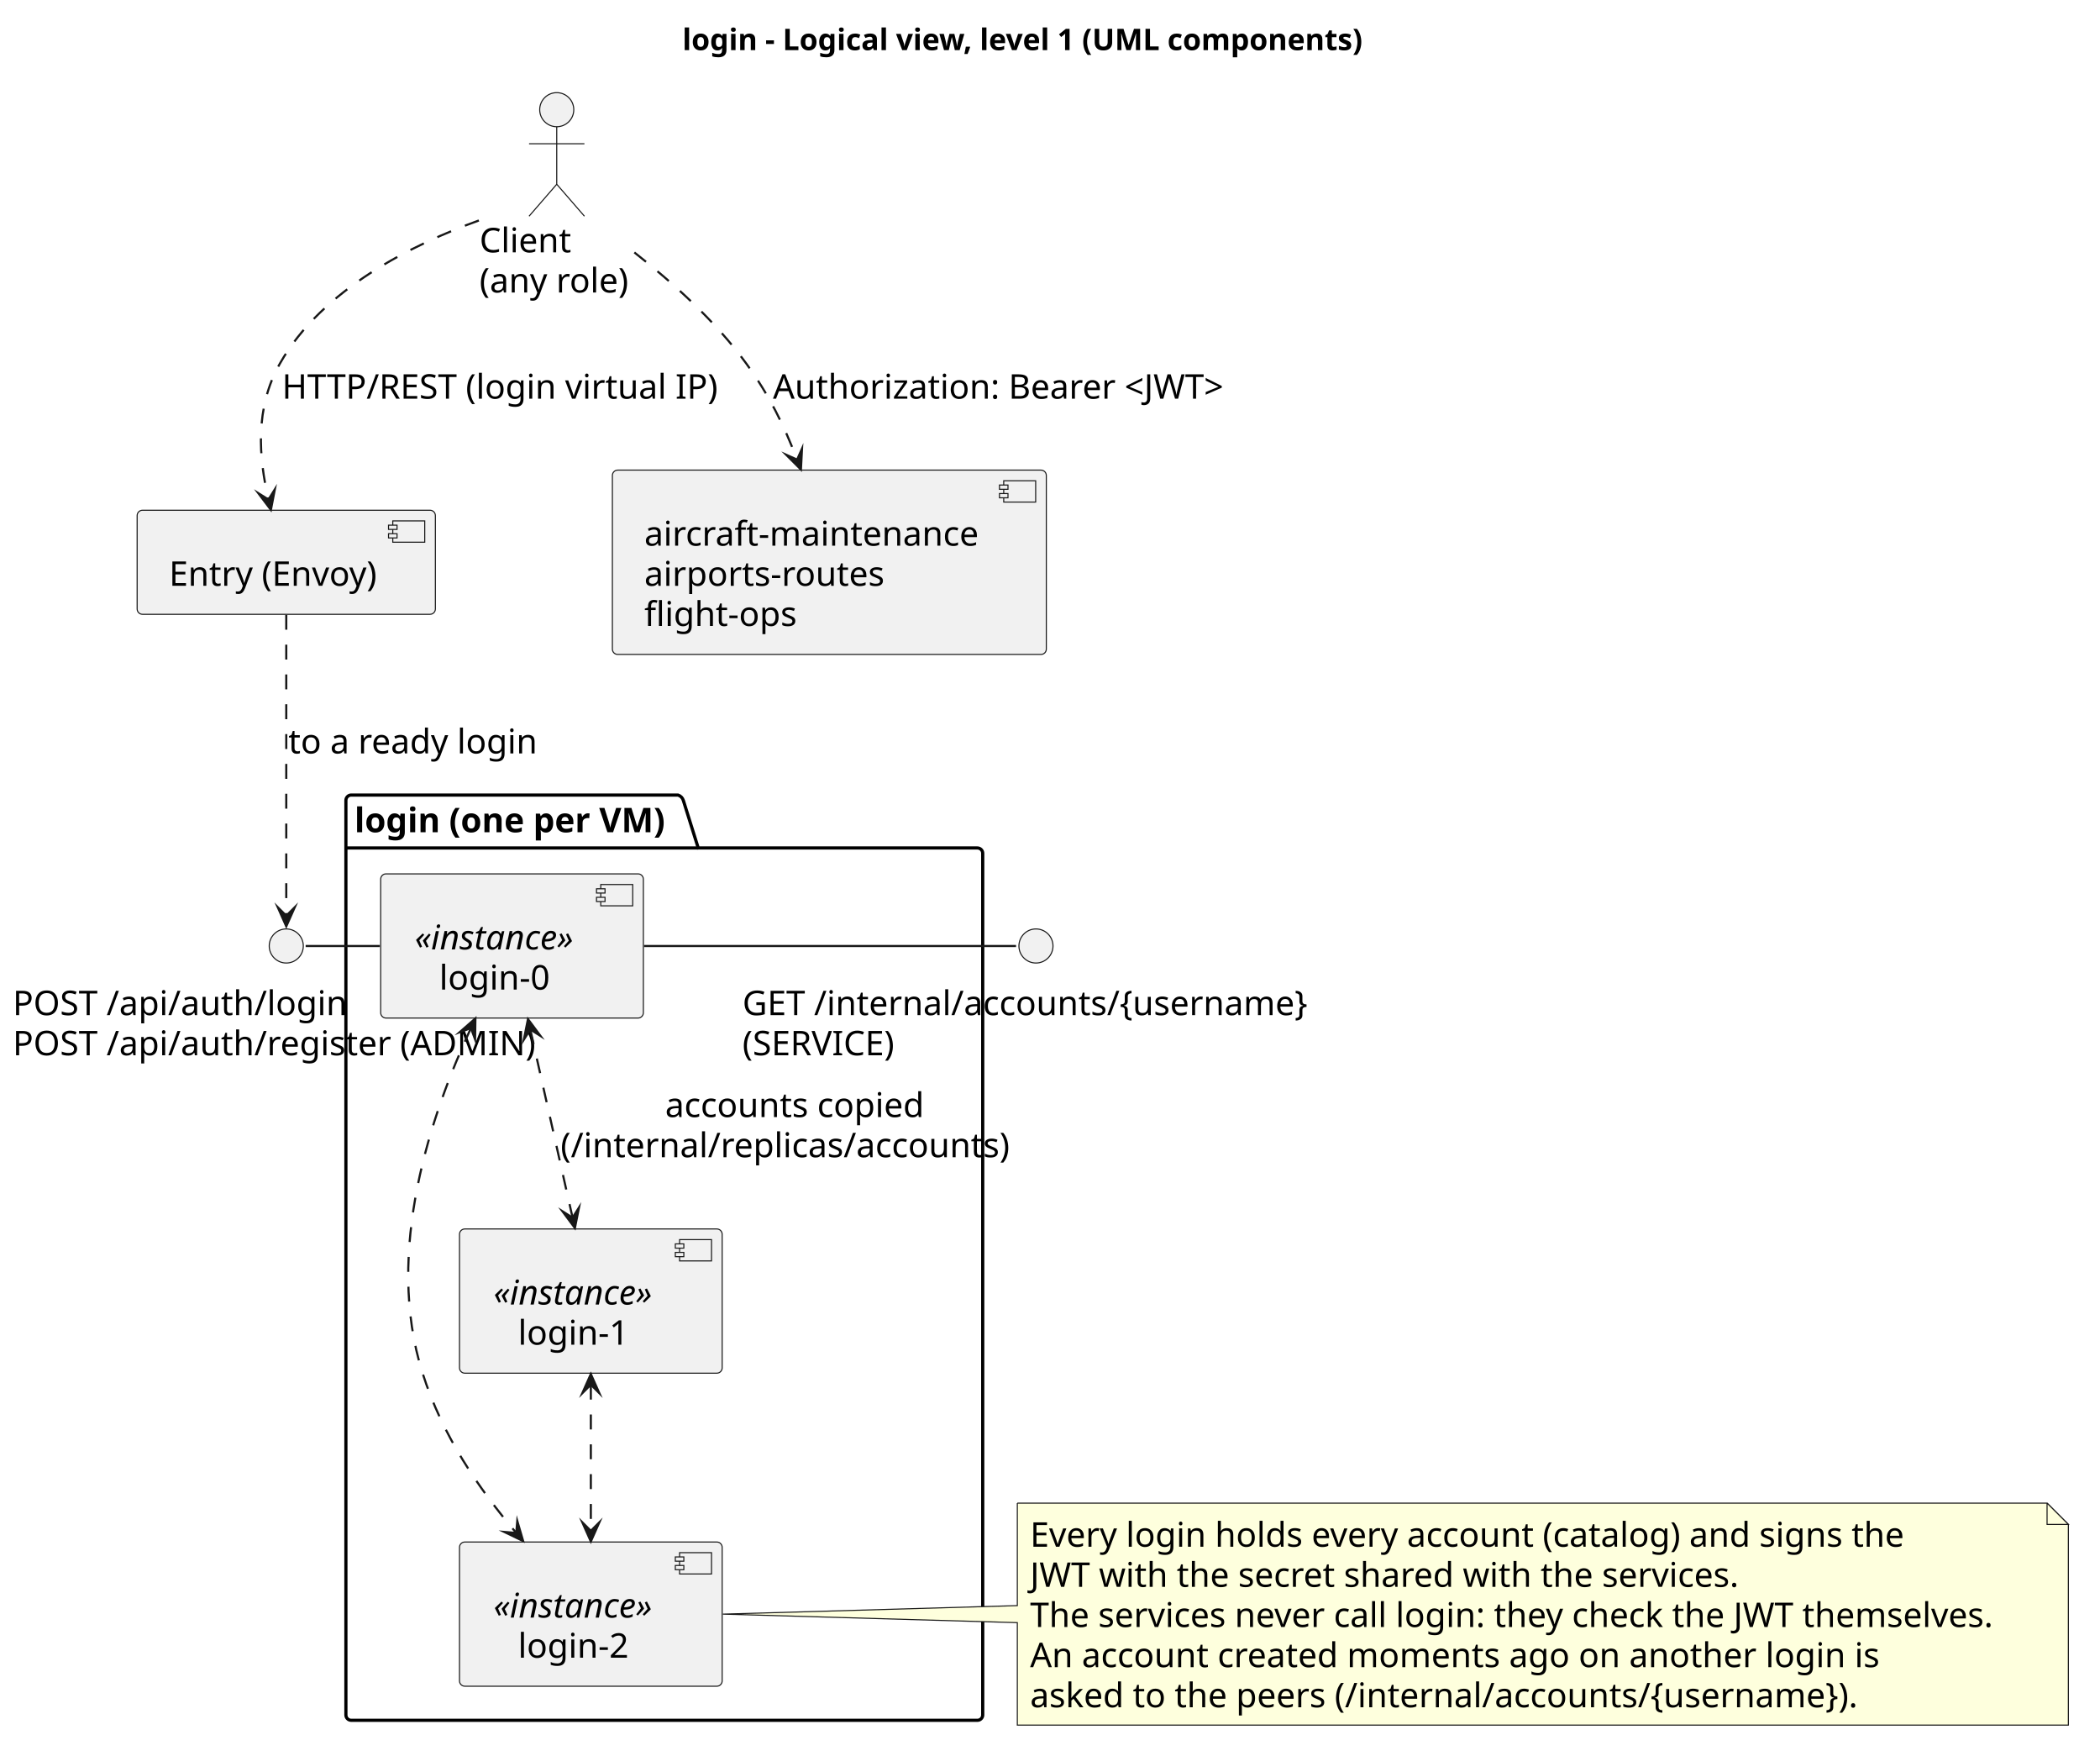
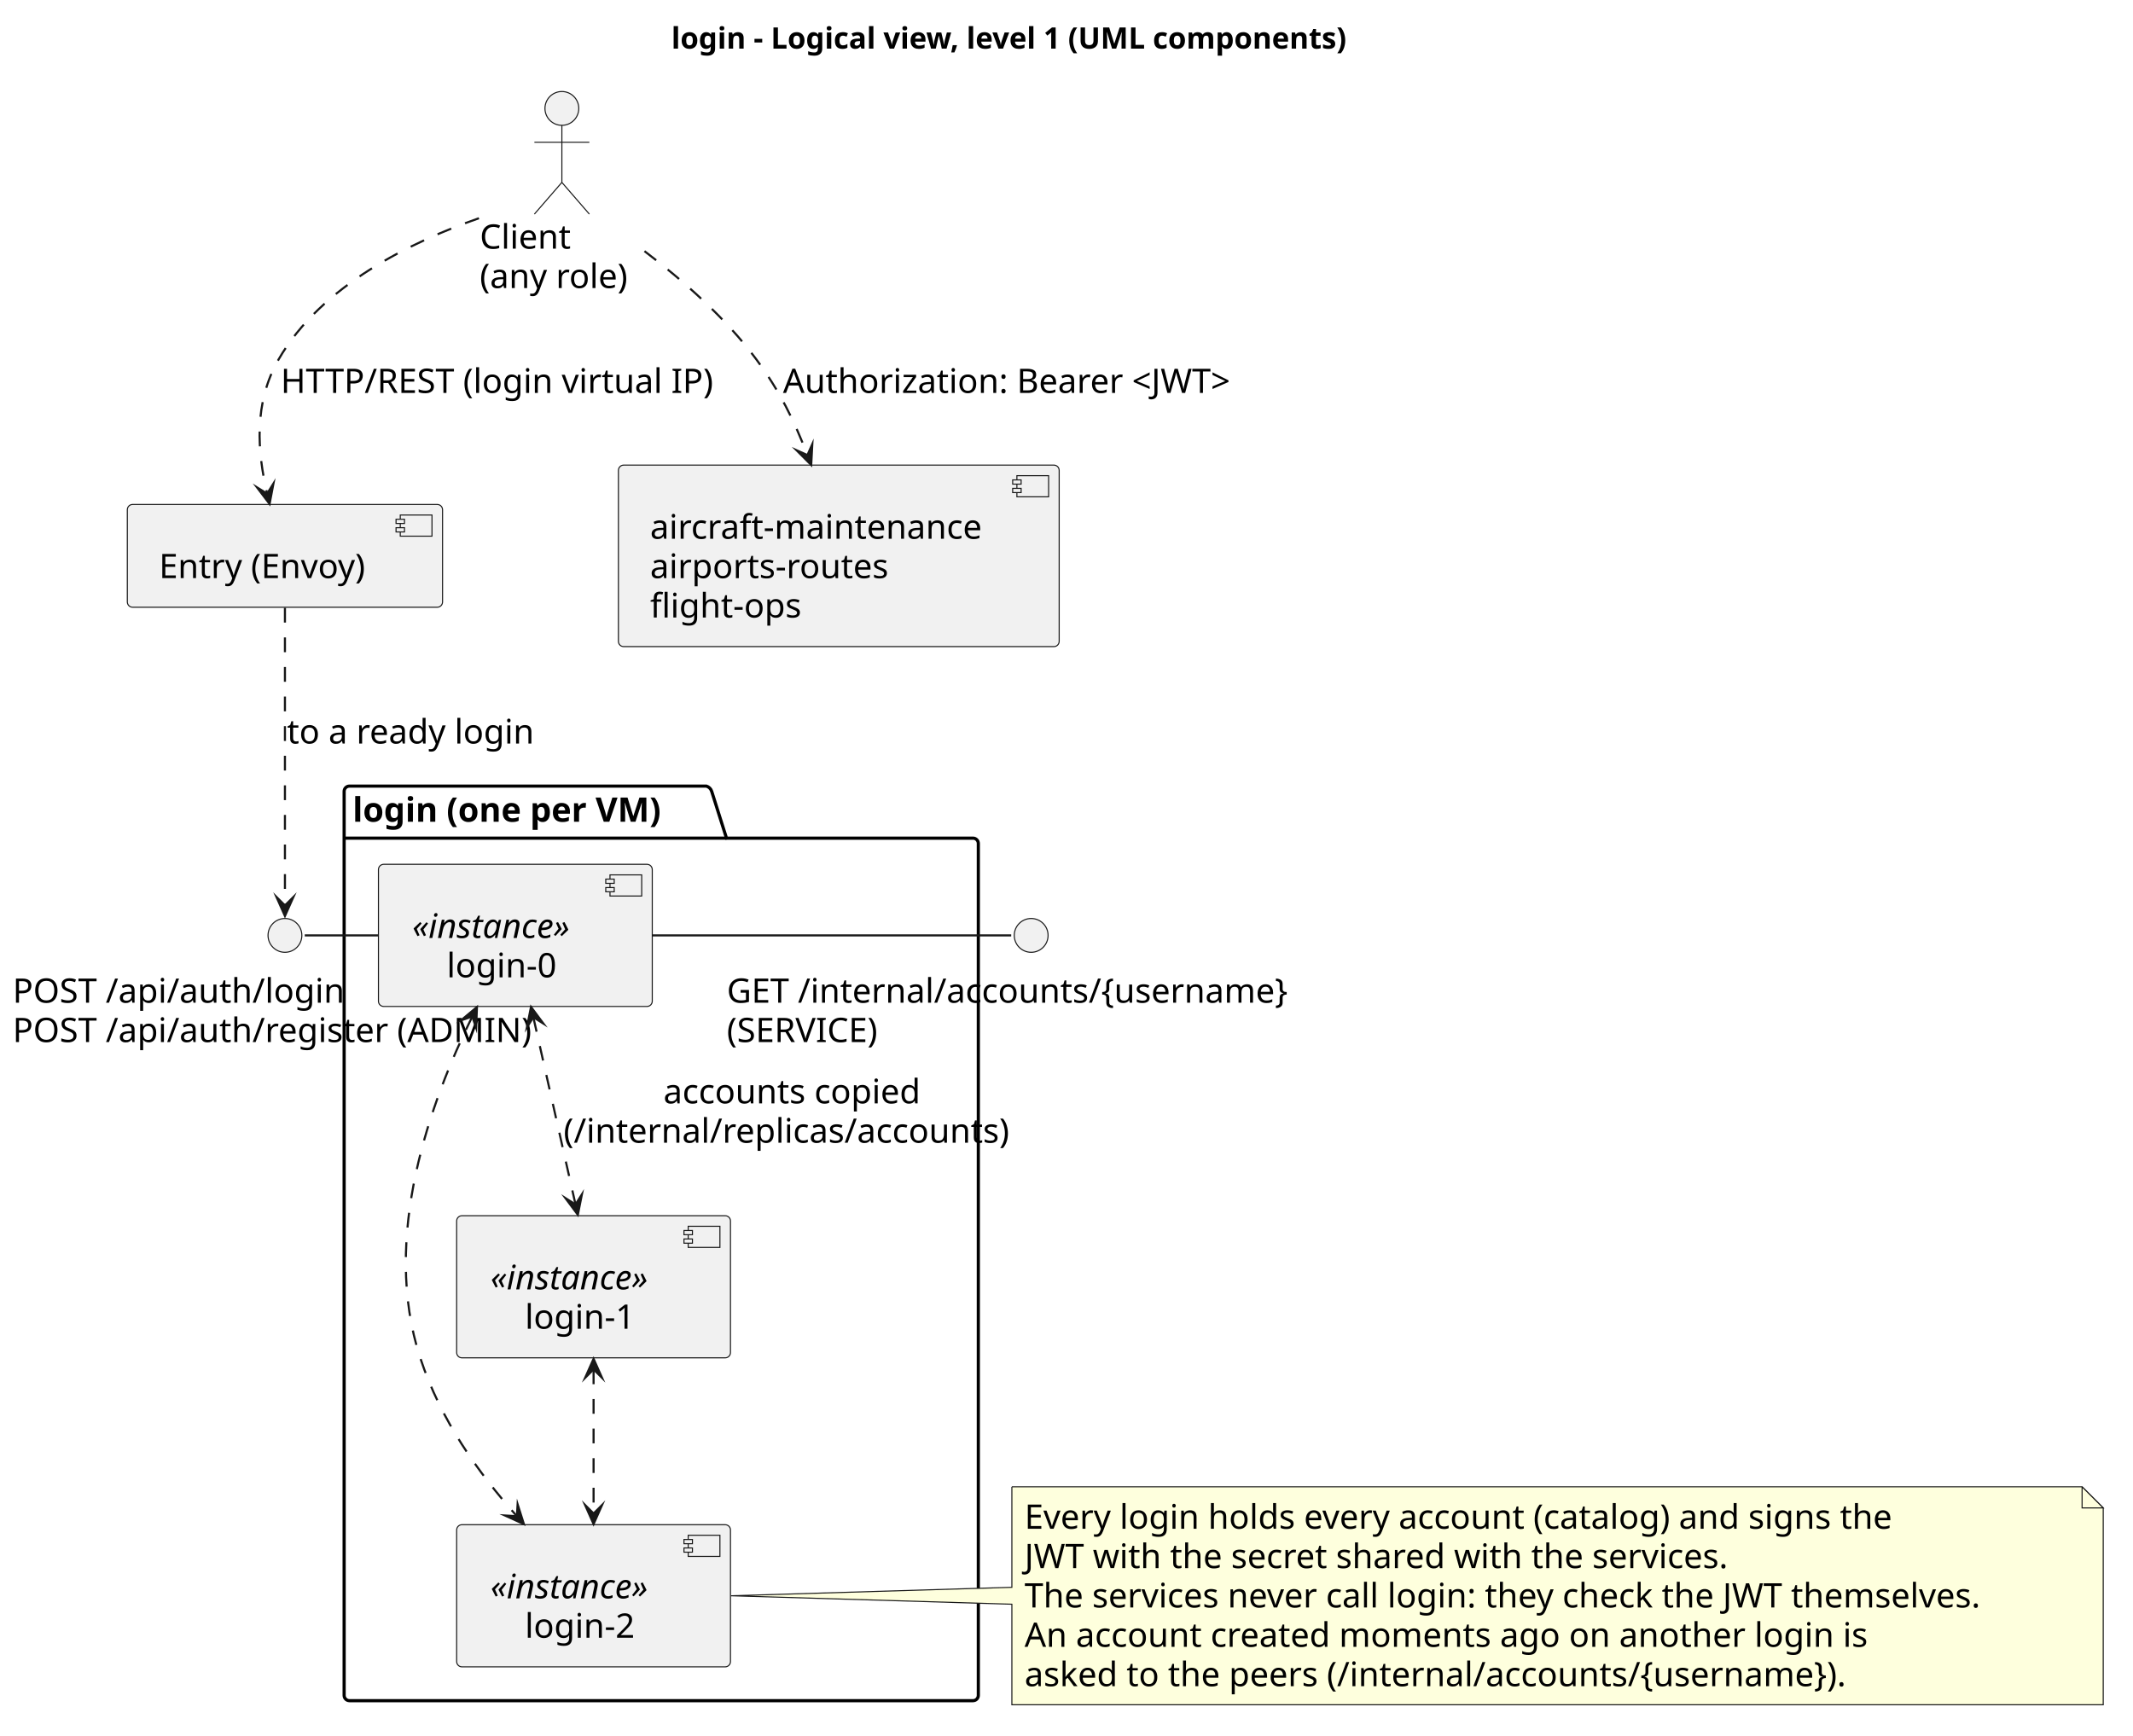
- <svg xmlns="http://www.w3.org/2000/svg" version="1.1" data-diagram-type="DESCRIPTION" style="width:986px;height:824px;background:#FFFFFF;" width="986px" height="824px" viewBox="0 0 986 824" zoomAndPan="magnify" preserveAspectRatio="none" contentStyleType="text/css">
+ <svg xmlns="http://www.w3.org/2000/svg" version="1.1" data-diagram-type="DESCRIPTION" style="width:1009px;height:821px;background:#FFFFFF;" width="1009px" height="821px" viewBox="0 0 1009 821" zoomAndPan="magnify" preserveAspectRatio="none" contentStyleType="text/css">
  <defs />
  <g font-family="sans-serif" lengthAdjust="spacing">
-     <g class="title" data-source-line="1">
-       <text x="320.383" y="23.535" fill="#000" font-size="14" textLength="338.379" font-weight="700">login - Logical view, level 1 (UML components)</text>
+     <g class="title" data-source-line="2">
+       <text x="317.568" y="22.995" fill="#000" font-size="14" textLength="367.78" font-weight="700">login - Logical view, level 1 (UML components)</text>
    </g>
-     <g class="cluster" data-qualified-name="login .one per VM." id="ent0006" data-source-line="14">
-       <path d="M164.91,373.208 L318.332,373.208 A3.75,3.75 0 0 1 320.832,375.708 L327.832,398.052 L458.91,398.052 A2.5,2.5 0 0 1 461.41,400.552 L461.41,805.038 A2.5,2.5 0 0 1 458.91,807.538 L164.91,807.538 A2.5,2.5 0 0 1 162.41,805.038 L162.41,375.708 A2.5,2.5 0 0 1 164.91,373.208" style="stroke:#000;stroke-width:1.5;" fill="none" />
-       <line x1="162.41" y1="398.052" x2="327.832" y2="398.052" style="stroke:#000;stroke-width:1.5;" />
-       <text x="166.41" y="390.677" fill="#000" font-size="16" textLength="152.422" font-weight="700">login (one per VM)</text>
+     <g class="cluster" data-qualified-name="login .one per VM." id="ent0006" data-source-line="15">
+       <path d="M165.289,371.917 L334.164,371.917 A3.75,3.75 0 0 1 336.664,374.417 L343.664,396.542 L460.289,396.542 A2.5,2.5 0 0 1 462.789,399.042 L462.789,802.107 A2.5,2.5 0 0 1 460.289,804.607 L165.289,804.607 A2.5,2.5 0 0 1 162.789,802.107 L162.789,374.417 A2.5,2.5 0 0 1 165.289,371.917" style="stroke:#000;stroke-width:1.5;" fill="none" />
+       <line x1="162.789" y1="396.542" x2="343.664" y2="396.542" style="stroke:#000;stroke-width:1.5;" />
+       <text x="166.789" y="388.768" fill="#000" font-size="16" textLength="167.875" font-weight="700">login (one per VM)</text>
    </g>
-     <g class="entity" data-qualified-name="login .one per VM..r0" id="ent0007" data-source-line="15">
-       <rect x="178.74" y="410.208" width="123.336" height="67.688" fill="#F1F1F1" style="stroke:#181818;stroke-width:0.5;" rx="2.5" ry="2.5" />
-       <rect x="282.076" y="415.208" width="15" height="10" fill="#F1F1F1" style="stroke:#181818;stroke-width:0.5;" />
-       <rect x="280.076" y="417.208" width="4" height="2" fill="#F1F1F1" style="stroke:#181818;stroke-width:0.5;" />
-       <rect x="280.076" y="421.208" width="4" height="2" fill="#F1F1F1" style="stroke:#181818;stroke-width:0.5;" />
-       <text x="194.74" y="445.677" fill="#000" font-size="16" textLength="81.336" font-style="italic">«instance»</text>
-       <text x="206.228" y="464.521" fill="#000" font-size="16" textLength="58.359">login-0</text>
+     <g class="entity" data-qualified-name="login .one per VM..r0" id="ent0007" data-source-line="16">
+       <rect x="179.019" y="408.917" width="129.531" height="67.25" fill="#F1F1F1" style="stroke:#181818;stroke-width:0.5;" rx="2.5" ry="2.5" />
+       <rect x="288.55" y="413.917" width="15" height="10" fill="#F1F1F1" style="stroke:#181818;stroke-width:0.5;" />
+       <rect x="286.55" y="415.917" width="4" height="2" fill="#F1F1F1" style="stroke:#181818;stroke-width:0.5;" />
+       <rect x="286.55" y="419.917" width="4" height="2" fill="#F1F1F1" style="stroke:#181818;stroke-width:0.5;" />
+       <text x="195.019" y="443.768" fill="#000" font-size="16" textLength="87.531" font-style="italic">«instance»</text>
+       <text x="211.32" y="462.393" fill="#000" font-size="16" textLength="54.93">login-0</text>
    </g>
-     <g class="entity" data-qualified-name="login .one per VM..r1" id="ent0008" data-source-line="16">
-       <rect x="215.74" y="576.898" width="123.336" height="67.688" fill="#F1F1F1" style="stroke:#181818;stroke-width:0.5;" rx="2.5" ry="2.5" />
-       <rect x="319.076" y="581.898" width="15" height="10" fill="#F1F1F1" style="stroke:#181818;stroke-width:0.5;" />
-       <rect x="317.076" y="583.898" width="4" height="2" fill="#F1F1F1" style="stroke:#181818;stroke-width:0.5;" />
-       <rect x="317.076" y="587.898" width="4" height="2" fill="#F1F1F1" style="stroke:#181818;stroke-width:0.5;" />
-       <text x="231.74" y="612.367" fill="#000" font-size="16" textLength="81.336" font-style="italic">«instance»</text>
-       <text x="243.228" y="631.211" fill="#000" font-size="16" textLength="58.359">login-1</text>
+     <g class="entity" data-qualified-name="login .one per VM..r1" id="ent0008" data-source-line="17">
+       <rect x="216.019" y="575.167" width="129.531" height="67.25" fill="#F1F1F1" style="stroke:#181818;stroke-width:0.5;" rx="2.5" ry="2.5" />
+       <rect x="325.55" y="580.167" width="15" height="10" fill="#F1F1F1" style="stroke:#181818;stroke-width:0.5;" />
+       <rect x="323.55" y="582.167" width="4" height="2" fill="#F1F1F1" style="stroke:#181818;stroke-width:0.5;" />
+       <rect x="323.55" y="586.167" width="4" height="2" fill="#F1F1F1" style="stroke:#181818;stroke-width:0.5;" />
+       <text x="232.019" y="610.018" fill="#000" font-size="16" textLength="87.531" font-style="italic">«instance»</text>
+       <text x="248.32" y="628.643" fill="#000" font-size="16" textLength="54.93">login-1</text>
    </g>
-     <g class="entity" data-qualified-name="login .one per VM..r2" id="ent0009" data-source-line="17">
-       <rect x="215.74" y="723.848" width="123.336" height="67.688" fill="#F1F1F1" style="stroke:#181818;stroke-width:0.5;" rx="2.5" ry="2.5" />
-       <rect x="319.076" y="728.848" width="15" height="10" fill="#F1F1F1" style="stroke:#181818;stroke-width:0.5;" />
-       <rect x="317.076" y="730.848" width="4" height="2" fill="#F1F1F1" style="stroke:#181818;stroke-width:0.5;" />
-       <rect x="317.076" y="734.848" width="4" height="2" fill="#F1F1F1" style="stroke:#181818;stroke-width:0.5;" />
-       <text x="231.74" y="759.317" fill="#000" font-size="16" textLength="81.336" font-style="italic">«instance»</text>
-       <text x="243.228" y="778.161" fill="#000" font-size="16" textLength="58.359">login-2</text>
+     <g class="entity" data-qualified-name="login .one per VM..r2" id="ent0009" data-source-line="18">
+       <rect x="216.019" y="721.357" width="129.531" height="67.25" fill="#F1F1F1" style="stroke:#181818;stroke-width:0.5;" rx="2.5" ry="2.5" />
+       <rect x="325.55" y="726.357" width="15" height="10" fill="#F1F1F1" style="stroke:#181818;stroke-width:0.5;" />
+       <rect x="323.55" y="728.357" width="4" height="2" fill="#F1F1F1" style="stroke:#181818;stroke-width:0.5;" />
+       <rect x="323.55" y="732.357" width="4" height="2" fill="#F1F1F1" style="stroke:#181818;stroke-width:0.5;" />
+       <text x="232.019" y="756.208" fill="#000" font-size="16" textLength="87.531" font-style="italic">«instance»</text>
+       <text x="248.32" y="774.833" fill="#000" font-size="16" textLength="54.93">login-2</text>
    </g>
-     <g class="entity" data-qualified-name="client" id="ent0001" data-source-line="7">
-       <ellipse cx="261.404" cy="51.488" rx="8" ry="8" fill="#F1F1F1" style="stroke:#181818;stroke-width:0.5;" />
-       <path d="M261.404,59.488 L261.404,86.488 M248.404,67.488 L274.404,67.488 M261.404,86.488 L248.404,101.488 M261.404,86.488 L274.404,101.488" style="stroke:#181818;stroke-width:0.5;" fill="none" />
-       <text x="225.15" y="118.457" fill="#000" font-size="16" textLength="45.148">Client</text>
-       <text x="225.15" y="137.301" fill="#000" font-size="16" textLength="72.508">(any role)</text>
+     <g class="entity" data-qualified-name="client" id="ent0001" data-source-line="8">
+       <ellipse cx="265.789" cy="51.297" rx="8" ry="8" fill="#F1F1F1" style="stroke:#181818;stroke-width:0.5;" />
+       <path d="M265.789,59.297 L265.789,86.297 M252.789,67.297 L278.789,67.297 M265.789,86.297 L252.789,101.297 M265.789,86.297 L278.789,101.297" style="stroke:#181818;stroke-width:0.5;" fill="none" />
+       <text x="226.969" y="117.648" fill="#000" font-size="16" textLength="46.32">Client</text>
+       <text x="226.969" y="136.273" fill="#000" font-size="16" textLength="77.641">(any role)</text>
    </g>
-     <g class="entity" data-qualified-name="envoy" id="ent0002" data-source-line="8">
-       <rect x="64.39" y="239.518" width="140.031" height="48.844" fill="#F1F1F1" style="stroke:#181818;stroke-width:0.5;" rx="2.5" ry="2.5" />
-       <rect x="184.421" y="244.518" width="15" height="10" fill="#F1F1F1" style="stroke:#181818;stroke-width:0.5;" />
-       <rect x="182.421" y="246.518" width="4" height="2" fill="#F1F1F1" style="stroke:#181818;stroke-width:0.5;" />
-       <rect x="182.421" y="250.518" width="4" height="2" fill="#F1F1F1" style="stroke:#181818;stroke-width:0.5;" />
-       <text x="79.39" y="274.987" fill="#000" font-size="16" textLength="100.031">Entry (Envoy)</text>
+     <g class="entity" data-qualified-name="envoy" id="ent0002" data-source-line="9">
+       <rect x="60.229" y="238.667" width="149.117" height="48.625" fill="#F1F1F1" style="stroke:#181818;stroke-width:0.5;" rx="2.5" ry="2.5" />
+       <rect x="189.346" y="243.667" width="15" height="10" fill="#F1F1F1" style="stroke:#181818;stroke-width:0.5;" />
+       <rect x="187.346" y="245.667" width="4" height="2" fill="#F1F1F1" style="stroke:#181818;stroke-width:0.5;" />
+       <rect x="187.346" y="249.667" width="4" height="2" fill="#F1F1F1" style="stroke:#181818;stroke-width:0.5;" />
+       <text x="75.229" y="273.518" fill="#000" font-size="16" textLength="109.117">Entry (Envoy)</text>
    </g>
-     <g class="entity" data-qualified-name="services" id="ent0003" data-source-line="9">
-       <rect x="287.53" y="220.678" width="203.742" height="86.531" fill="#F1F1F1" style="stroke:#181818;stroke-width:0.5;" rx="2.5" ry="2.5" />
-       <rect x="471.272" y="225.678" width="15" height="10" fill="#F1F1F1" style="stroke:#181818;stroke-width:0.5;" />
-       <rect x="469.272" y="227.678" width="4" height="2" fill="#F1F1F1" style="stroke:#181818;stroke-width:0.5;" />
-       <rect x="469.272" y="231.678" width="4" height="2" fill="#F1F1F1" style="stroke:#181818;stroke-width:0.5;" />
-       <text x="302.53" y="256.147" fill="#000" font-size="16" textLength="163.742">aircraft-maintenance</text>
-       <text x="302.53" y="274.991" fill="#000" font-size="16" textLength="119.211">airports-routes</text>
-       <text x="302.53" y="293.835" fill="#000" font-size="16" textLength="78.336">flight-ops</text>
+     <g class="entity" data-qualified-name="services" id="ent0003" data-source-line="10">
+       <rect x="292.529" y="220.047" width="208.508" height="85.875" fill="#F1F1F1" style="stroke:#181818;stroke-width:0.5;" rx="2.5" ry="2.5" />
+       <rect x="481.037" y="225.047" width="15" height="10" fill="#F1F1F1" style="stroke:#181818;stroke-width:0.5;" />
+       <rect x="479.037" y="227.047" width="4" height="2" fill="#F1F1F1" style="stroke:#181818;stroke-width:0.5;" />
+       <rect x="479.037" y="231.047" width="4" height="2" fill="#F1F1F1" style="stroke:#181818;stroke-width:0.5;" />
+       <text x="307.529" y="254.898" fill="#000" font-size="16" textLength="168.508">aircraft-maintenance</text>
+       <text x="307.529" y="273.523" fill="#000" font-size="16" textLength="118.695">airports-routes</text>
+       <text x="307.529" y="292.148" fill="#000" font-size="16" textLength="75.148">flight-ops</text>
    </g>
-     <g class="entity" data-qualified-name="publicApi" id="ent0004" data-source-line="11">
-       <ellipse cx="134.41" cy="444.058" rx="8" ry="8" fill="#F1F1F1" style="stroke:#181818;stroke-width:0.5;" />
-       <text x="6" y="476.527" fill="#000" font-size="16" textLength="167.438">POST /api/auth/login</text>
-       <text x="6" y="495.371" fill="#000" font-size="16" textLength="256.82">POST /api/auth/register (ADMIN)</text>
+     <g class="entity" data-qualified-name="publicApi" id="ent0004" data-source-line="12">
+       <ellipse cx="134.789" cy="442.547" rx="8" ry="8" fill="#F1F1F1" style="stroke:#181818;stroke-width:0.5;" />
+       <text x="6" y="474.398" fill="#000" font-size="16" textLength="163.172">POST /api/auth/login</text>
+       <text x="6" y="493.023" fill="#000" font-size="16" textLength="257.578">POST /api/auth/register (ADMIN)</text>
    </g>
-     <g class="entity" data-qualified-name="accountsApi" id="ent0005" data-source-line="12">
-       <ellipse cx="486.41" cy="444.058" rx="8" ry="8" fill="#F1F1F1" style="stroke:#181818;stroke-width:0.5;" />
-       <text x="348.609" y="476.527" fill="#000" font-size="16" textLength="275.602">GET /internal/accounts/{username}</text>
-       <text x="348.609" y="495.371" fill="#000" font-size="16" textLength="72.625">(SERVICE)</text>
+     <g class="entity" data-qualified-name="accountsApi" id="ent0005" data-source-line="13">
+       <ellipse cx="487.789" cy="442.547" rx="8" ry="8" fill="#F1F1F1" style="stroke:#181818;stroke-width:0.5;" />
+       <text x="343.828" y="474.398" fill="#000" font-size="16" textLength="287.922">GET /internal/accounts/{username}</text>
+       <text x="343.828" y="493.023" fill="#000" font-size="16" textLength="80.813">(SERVICE)</text>
    </g>
-     <g class="entity" data-qualified-name="GMN18" id="ent0019" data-source-line="32">
-       <path d="M477.66,705.588 L477.66,753.698 L339.39,757.698 L477.66,761.698 L477.66,809.807 A0,0 0 0 0 477.66,809.807 L971.145,809.807 A0,0 0 0 0 971.145,809.807 L971.145,715.588 L961.145,705.588 L477.66,705.588 A0,0 0 0 0 477.66,705.588" style="stroke:#181818;stroke-width:0.5;" fill="#FEFFDD" />
-       <path d="M961.145,705.588 L961.145,715.588 L971.145,715.588 L961.145,705.588" style="stroke:#181818;stroke-width:0.5;" fill="#FEFFDD" />
-       <text x="483.66" y="726.057" fill="#000" font-size="16" textLength="425.977">Every login holds every account (catalog) and signs the</text>
-       <text x="483.66" y="744.901" fill="#000" font-size="16" textLength="345.625">JWT with the secret shared with the services.</text>
-       <text x="483.66" y="763.745" fill="#000" font-size="16" textLength="472.484">The services never call login: they check the JWT themselves.</text>
-       <text x="483.66" y="782.588" fill="#000" font-size="16" textLength="412.648">An account created moments ago on another login is</text>
-       <text x="483.66" y="801.432" fill="#000" font-size="16" textLength="404.477">asked to the peers (/internal/accounts/{username}).</text>
+     <g class="entity" data-qualified-name="GMN18" id="ent0019" data-source-line="33">
+       <path d="M478.659,703.417 L478.659,750.977 L345.799,754.977 L478.659,758.977 L478.659,806.542 A0,0 0 0 0 478.659,806.542 L994.917,806.542 A0,0 0 0 0 994.917,806.542 L994.917,713.417 L984.917,703.417 L478.659,703.417 A0,0 0 0 0 478.659,703.417" style="stroke:#181818;stroke-width:0.5;" fill="#FEFFDD" />
+       <path d="M984.917,703.417 L984.917,713.417 L994.917,713.417 L984.917,703.417" style="stroke:#181818;stroke-width:0.5;" fill="#FEFFDD" />
+       <text x="484.659" y="723.268" fill="#000" font-size="16" textLength="446.273">Every login holds every account (catalog) and signs the</text>
+       <text x="484.659" y="741.893" fill="#000" font-size="16" textLength="361.586">JWT with the secret shared with the services.</text>
+       <text x="484.659" y="760.518" fill="#000" font-size="16" textLength="495.258">The services never call login: they check the JWT themselves.</text>
+       <text x="484.659" y="779.143" fill="#000" font-size="16" textLength="426.375">An account created moments ago on another login is</text>
+       <text x="484.659" y="797.768" fill="#000" font-size="16" textLength="422.953">asked to the peers (/internal/accounts/{username}).</text>
    </g>
-     <g class="link" data-entity-1="ent0001" data-entity-2="ent0002" id="lnk10" data-source-line="20" data-link-type="dependency">
-       <path d="M224.84,103.498 C193.81,114.698 151.25,135.668 131.41,170.678 C119.55,191.598 121.489,214.808 126.059,234.478" style="stroke:#181818;stroke-width:1;stroke-dasharray:7,7;" fill="none" id="client-to-envoy" />
-       <polygon points="127.19,239.348,129.05,229.677,126.059,234.478,121.257,231.487,127.19,239.348" fill="#181818" style="stroke:#181818;stroke-width:1;stroke-linejoin:miter;stroke-miterlimit:10;" />
-       <text x="132.41" y="187.147" fill="#000" font-size="16" textLength="213.609">HTTP/REST (login virtual IP)</text>
+     <g class="link" data-entity-1="ent0001" data-entity-2="ent0002" id="lnk10" data-source-line="21" data-link-type="dependency">
+       <path d="M226.569,103.247 C194.759,114.327 151.989,134.987 131.789,170.047 C119.829,190.797 121.766,213.929 126.376,233.559" style="stroke:#181818;stroke-width:1;stroke-dasharray:7,7;" fill="none" id="client-to-envoy" />
+       <polygon points="127.519,238.427,129.355,228.751,126.376,233.559,121.567,230.58,127.519,238.427" fill="#181818" style="stroke:#181818;stroke-width:1;stroke-linejoin:miter;stroke-miterlimit:10;" />
+       <text x="132.789" y="185.898" fill="#000" font-size="16" textLength="220.016">HTTP/REST (login virtual IP)</text>
    </g>
-     <g class="link" data-entity-1="ent0002" data-entity-2="ent0004" id="lnk11" data-source-line="21" data-link-type="dependency">
-       <path d="M134.41,288.598 C134.41,328.908 134.41,404.068 134.41,429.858" style="stroke:#181818;stroke-width:1;stroke-dasharray:7,7;" fill="none" id="envoy-to-publicApi" />
-       <polygon points="134.41,434.858,138.41,425.858,134.41,429.858,130.41,425.858,134.41,434.858" fill="#181818" style="stroke:#181818;stroke-width:1;stroke-linejoin:miter;stroke-miterlimit:10;" />
-       <text x="135.41" y="353.677" fill="#000" font-size="16" textLength="121.547">to a ready login</text>
+     <g class="link" data-entity-1="ent0002" data-entity-2="ent0004" id="lnk11" data-source-line="22" data-link-type="dependency">
+       <path d="M134.789,287.557 C134.789,327.747 134.789,402.657 134.789,428.377" style="stroke:#181818;stroke-width:1;stroke-dasharray:7,7;" fill="none" id="envoy-to-publicApi" />
+       <polygon points="134.789,433.377,138.789,424.377,134.789,428.377,130.789,424.377,134.789,433.377" fill="#181818" style="stroke:#181818;stroke-width:1;stroke-linejoin:miter;stroke-miterlimit:10;" />
+       <text x="135.789" y="351.768" fill="#000" font-size="16" textLength="125.953">to a ready login</text>
    </g>
-     <g class="link" data-entity-1="ent0004" data-entity-2="ent0007" id="lnk12" data-source-line="22" data-link-type="association">
-       <path d="M143.51,444.058 C155.12,444.058 166.73,444.058 178.34,444.058" style="stroke:#181818;stroke-width:1;" fill="none" id="publicApi-r0" />
+     <g class="link" data-entity-1="ent0004" data-entity-2="ent0007" id="lnk12" data-source-line="23" data-link-type="association">
+       <path d="M144.159,442.547 C155.699,442.547 167.249,442.547 178.789,442.547" style="stroke:#181818;stroke-width:1;" fill="none" id="publicApi-r0" />
    </g>
-     <g class="link" data-entity-1="ent0005" data-entity-2="ent0007" id="lnk13" data-source-line="23" data-link-type="association">
-       <path d="M477.06,444.058 C418.84,444.058 360.61,444.058 302.39,444.058" style="stroke:#181818;stroke-width:1;" fill="none" id="accountsApi-r0" />
+     <g class="link" data-entity-1="ent0005" data-entity-2="ent0007" id="lnk13" data-source-line="24" data-link-type="association">
+       <path d="M478.339,442.547 C421.759,442.547 365.179,442.547 308.599,442.547" style="stroke:#181818;stroke-width:1;" fill="none" id="accountsApi-r0" />
    </g>
-     <g class="link" data-entity-1="ent0007" data-entity-2="ent0008" id="lnk14" data-source-line="25" data-link-type="dependency">
-       <path d="M248.986,483.257 C255.406,511.837 262.414,543.03 268.834,571.59" style="stroke:#181818;stroke-width:1;stroke-dasharray:7,7;" fill="none" id="r0-r1" />
-       <polygon points="247.89,478.378,245.96,488.036,248.986,483.257,253.765,486.283,247.89,478.378" fill="#181818" style="stroke:#181818;stroke-width:1;stroke-linejoin:miter;stroke-miterlimit:10;" />
-       <polygon points="269.93,576.468,271.859,566.81,268.834,571.59,264.054,568.565,269.93,576.468" fill="#181818" style="stroke:#181818;stroke-width:1;stroke-linejoin:miter;stroke-miterlimit:10;" />
-       <text x="312.306" y="524.367" fill="#000" font-size="16" textLength="125.82">accounts copied</text>
-       <text x="263.22" y="543.211" fill="#000" font-size="16" textLength="223.992">(/internal/replicas/accounts)</text>
+     <g class="link" data-entity-1="ent0007" data-entity-2="ent0008" id="lnk14" data-source-line="26" data-link-type="dependency">
+       <path d="M252.288,481.265 C258.718,509.815 265.79,541.229 272.24,569.849" style="stroke:#181818;stroke-width:1;stroke-dasharray:7,7;" fill="none" id="r0-r1" />
+       <polygon points="251.189,476.387,249.264,486.046,252.288,481.265,257.069,484.288,251.189,476.387" fill="#181818" style="stroke:#181818;stroke-width:1;stroke-linejoin:miter;stroke-miterlimit:10;" />
+       <polygon points="273.339,574.727,275.263,565.068,272.24,569.849,267.458,566.826,273.339,574.727" fill="#181818" style="stroke:#181818;stroke-width:1;stroke-linejoin:miter;stroke-miterlimit:10;" />
+       <text x="313.83" y="522.018" fill="#000" font-size="16" textLength="130.352">accounts copied</text>
+       <text x="266.599" y="540.643" fill="#000" font-size="16" textLength="224.813">(/internal/replicas/accounts)</text>
    </g>
-     <g class="link" data-entity-1="ent0008" data-entity-2="ent0009" id="lnk15" data-source-line="26" data-link-type="dependency">
-       <path d="M277.41,649.998 C277.41,673.568 277.41,695.058 277.41,718.598" style="stroke:#181818;stroke-width:1;stroke-dasharray:7,7;" fill="none" id="r1-r2" />
-       <polygon points="277.41,644.998,273.41,653.998,277.41,649.998,281.41,653.998,277.41,644.998" fill="#181818" style="stroke:#181818;stroke-width:1;stroke-linejoin:miter;stroke-miterlimit:10;" />
-       <polygon points="277.41,723.598,281.41,714.598,277.41,718.598,273.41,714.598,277.41,723.598" fill="#181818" style="stroke:#181818;stroke-width:1;stroke-linejoin:miter;stroke-miterlimit:10;" />
+     <g class="link" data-entity-1="ent0008" data-entity-2="ent0009" id="lnk15" data-source-line="27" data-link-type="dependency">
+       <path d="M280.789,647.877 C280.789,671.317 280.789,692.647 280.789,716.057" style="stroke:#181818;stroke-width:1;stroke-dasharray:7,7;" fill="none" id="r1-r2" />
+       <polygon points="280.789,642.877,276.789,651.877,280.789,647.877,284.789,651.877,280.789,642.877" fill="#181818" style="stroke:#181818;stroke-width:1;stroke-linejoin:miter;stroke-miterlimit:10;" />
+       <polygon points="280.789,721.057,284.789,712.057,280.789,716.057,276.789,712.057,280.789,721.057" fill="#181818" style="stroke:#181818;stroke-width:1;stroke-linejoin:miter;stroke-miterlimit:10;" />
    </g>
-     <g class="link" data-entity-1="ent0007" data-entity-2="ent0009" id="lnk16" data-source-line="27" data-link-type="dependency">
-       <path d="M221.111,482.596 C202.611,522.586 180.22,587.218 198.41,644.588 C207.76,674.088 224.751,698.721 242.401,719.581" style="stroke:#181818;stroke-width:1;stroke-dasharray:7,7;" fill="none" id="r0-r2" />
-       <polygon points="223.21,478.058,215.801,484.547,221.111,482.596,223.062,487.906,223.21,478.058" fill="#181818" style="stroke:#181818;stroke-width:1;stroke-linejoin:miter;stroke-miterlimit:10;" />
-       <polygon points="245.63,723.398,242.87,713.944,242.401,719.581,236.763,719.111,245.63,723.398" fill="#181818" style="stroke:#181818;stroke-width:1;stroke-linejoin:miter;stroke-miterlimit:10;" />
+     <g class="link" data-entity-1="ent0007" data-entity-2="ent0009" id="lnk16" data-source-line="28" data-link-type="dependency">
+       <path d="M223.414,480.924 C203.824,520.784 180.029,585.237 198.789,642.417 C208.529,672.117 226.204,696.674 244.514,717.344" style="stroke:#181818;stroke-width:1;stroke-dasharray:7,7;" fill="none" id="r0-r2" />
+       <polygon points="225.619,476.437,218.059,482.75,223.414,480.924,225.239,486.278,225.619,476.437" fill="#181818" style="stroke:#181818;stroke-width:1;stroke-linejoin:miter;stroke-miterlimit:10;" />
+       <polygon points="247.829,721.087,244.856,711.698,244.514,717.344,238.867,717.002,247.829,721.087" fill="#181818" style="stroke:#181818;stroke-width:1;stroke-linejoin:miter;stroke-miterlimit:10;" />
    </g>
-     <g class="link" data-entity-1="ent0001" data-entity-2="ent0003" id="lnk17" data-source-line="29" data-link-type="dependency">
-       <path d="M297.85,118.498 C315.51,132.368 335.97,150.718 350.41,170.678 C361.21,185.618 367.959,199.33 374.259,215.75" style="stroke:#181818;stroke-width:1;stroke-dasharray:7,7;" fill="none" id="client-to-services" />
-       <polygon points="376.05,220.418,376.561,210.583,374.259,215.75,369.092,213.448,376.05,220.418" fill="#181818" style="stroke:#181818;stroke-width:1;stroke-linejoin:miter;stroke-miterlimit:10;" />
-       <text x="362.92" y="187.147" fill="#000" font-size="16" textLength="224.625">Authorization: Bearer &lt;JWT&gt;</text>
+     <g class="link" data-entity-1="ent0001" data-entity-2="ent0003" id="lnk17" data-source-line="30" data-link-type="dependency">
+       <path d="M304.869,118.817 C322.809,132.467 343.269,150.367 357.789,170.047 C368.799,184.977 375.632,198.817 381.942,215.307" style="stroke:#181818;stroke-width:1;stroke-dasharray:7,7;" fill="none" id="client-to-services" />
+       <polygon points="383.729,219.977,384.248,210.142,381.942,215.307,376.777,213.001,383.729,219.977" fill="#181818" style="stroke:#181818;stroke-width:1;stroke-linejoin:miter;stroke-miterlimit:10;" />
+       <text x="370.389" y="185.898" fill="#000" font-size="16" textLength="233.477">Authorization: Bearer &lt;JWT&gt;</text>
    </g>
  </g>
</svg>
